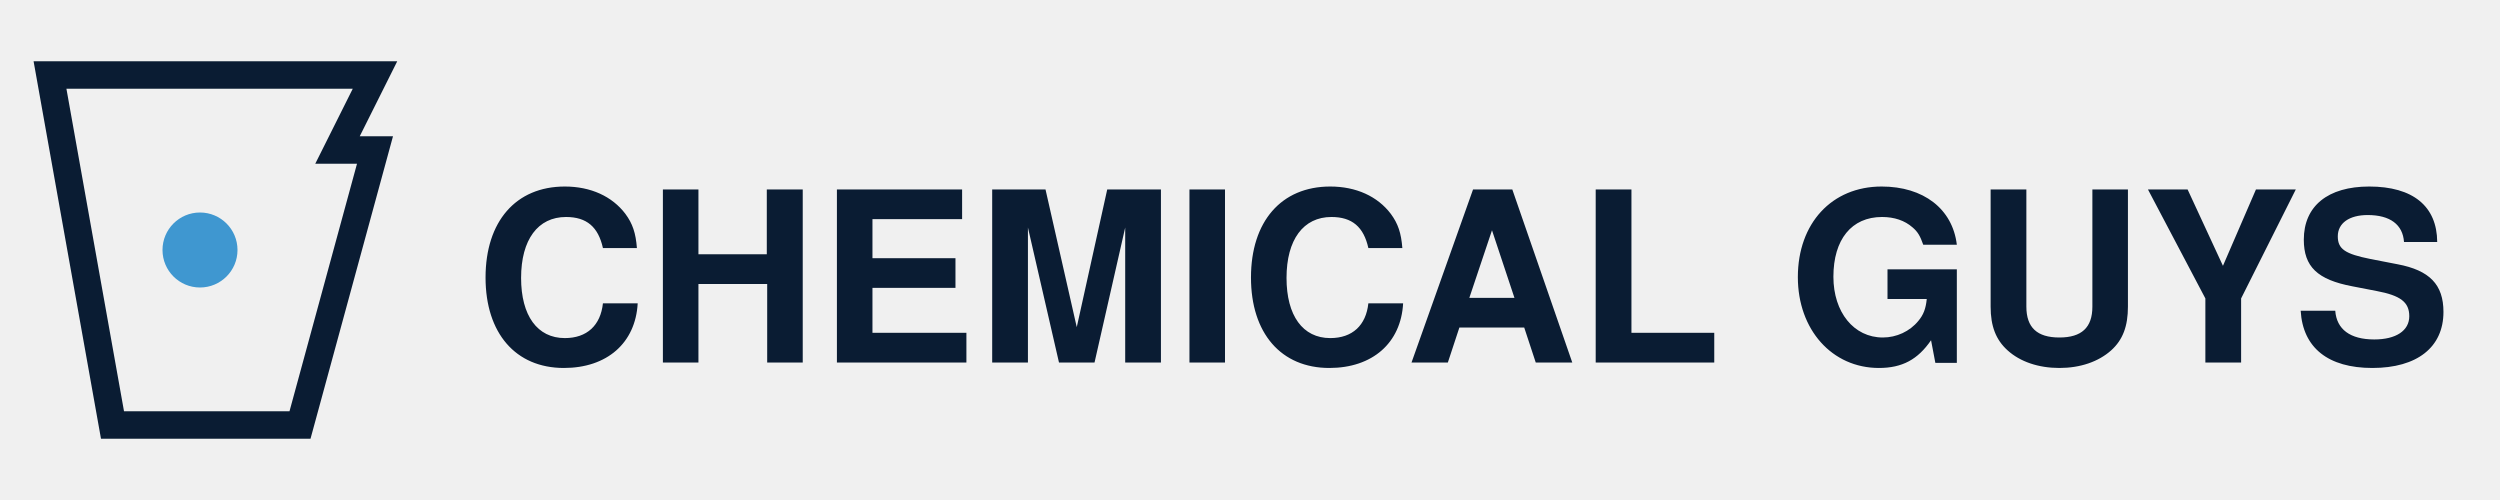
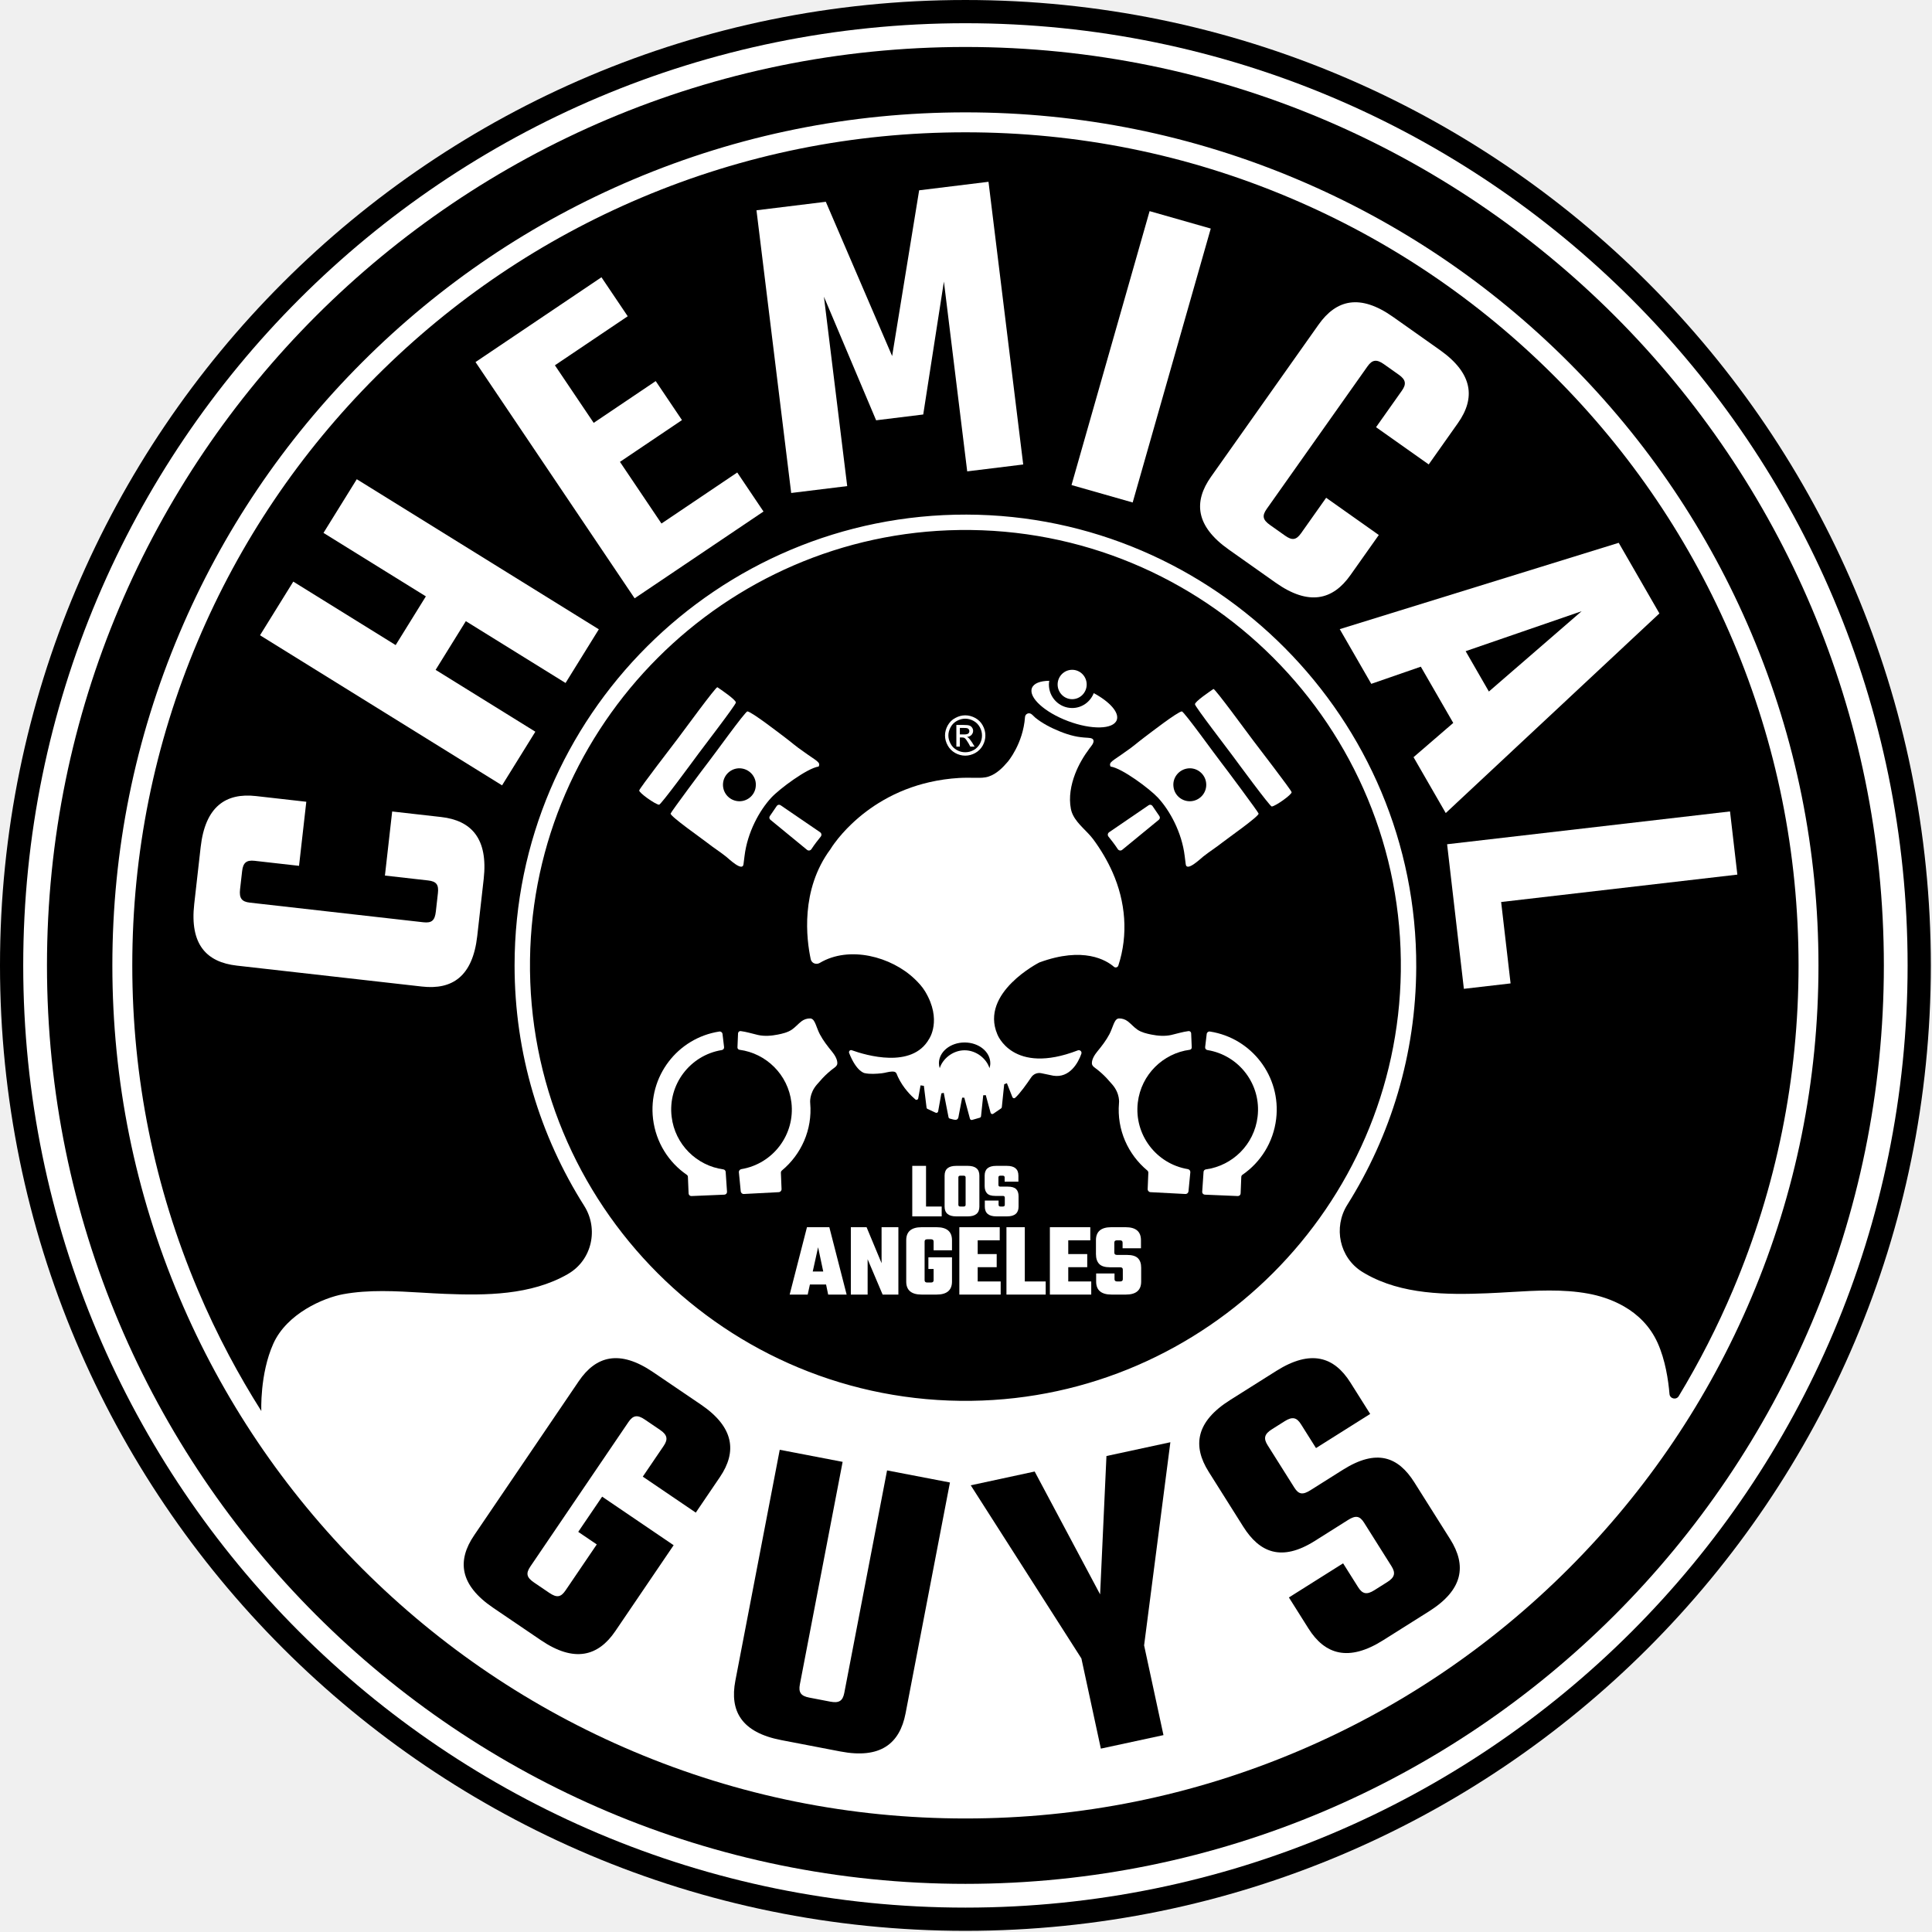
- <svg xmlns="http://www.w3.org/2000/svg" viewBox="0 0 200 40" width="200" height="40" role="img" aria-label="Chemical Guys">
-   <path d="M4 6 H30 L27 12 H30 L24 34 H9 Z" fill="none" stroke="#0a1c33" stroke-width="2.2" />
-   <circle cx="16" cy="20" r="3" fill="#3f97d0" />
-   <text x="38" y="29" font-family="'Helvetica Neue',Helvetica,Arial,'Liberation Sans',sans-serif" font-size="19" font-weight="800" fill="#0a1c33" textLength="158" lengthAdjust="spacingAndGlyphs" text-anchor="start">CHEMICAL GUYS</text>
+ <svg xmlns="http://www.w3.org/2000/svg" width="96px" height="96px" viewBox="0 0 96 96" version="1.1">
+   <g id="Style-Guide" stroke="none" stroke-width="1" fill="none" fill-rule="evenodd">
+     <g id="09.-Icons" transform="translate(-100, -294)">
+       <g id="Logos" transform="translate(86, 240)">
+         <g id="Logos/Primary/chemical-guys-logo" transform="translate(14, 54)">
+           <g id="Logo-Art-–-Update-2018-11-08">
+             <g>
+               <path d="M0,47.971 C0,74.465 21.477,95.942 47.971,95.942 C74.465,95.942 95.942,74.465 95.942,47.971 C95.942,21.477 74.465,7.6450512e-05 47.971,7.6450512e-05 C21.477,7.6450512e-05 0,21.477 0,47.971" id="Fill-1" fill="#000000" />
+               <path d="M1.154,47.971 C1.154,73.828 22.115,94.788 47.971,94.788 C73.828,94.788 94.788,73.828 94.788,47.971 C94.788,22.115 73.828,1.154 47.971,1.154 C22.115,1.154 1.154,22.115 1.154,47.971" id="Fill-3" fill="#FFFFFF" />
+               <path d="M2.334,47.971 C2.334,73.176 22.766,93.608 47.971,93.608 C73.176,93.608 93.608,73.176 93.608,47.971 C93.608,22.767 73.176,2.334 47.971,2.334 C22.766,2.334 2.334,22.767 2.334,47.971" id="Fill-5" fill="#000000" />
+               <path d="M82.366,66.726 C81.593,65.01 79.879,64.455 78.921,64.28 C77.654,64.046 76.317,64.126 75.025,64.203 C74.65,64.225 74.263,64.248 73.883,64.263 C71.911,64.342 69.656,64.337 67.833,63.284 C67.783,63.256 67.733,63.225 67.683,63.194 C66.556,62.489 66.24,60.99 66.947,59.865 C69.102,56.439 70.356,52.392 70.372,48.058 C70.42,35.72 60.366,25.6 48.027,25.57 C35.649,25.539 25.569,35.6 25.569,47.971 C25.569,52.359 26.838,56.455 29.027,59.914 C29.756,61.066 29.415,62.606 28.238,63.294 C28.231,63.298 28.224,63.302 28.217,63.307 C26.381,64.367 24.109,64.371 22.123,64.292 C21.74,64.277 21.35,64.254 20.973,64.231 C19.671,64.154 18.325,64.074 17.048,64.309 C16.084,64.486 14.254,65.263 13.578,66.773 C12.903,68.284 12.985,70.114 12.985,70.114 C12.416,69.215 11.881,68.295 11.382,67.355 C10.816,66.289 10.297,65.197 9.827,64.085 C7.668,58.981 6.573,53.56 6.573,47.971 C6.573,42.382 7.668,36.961 9.827,31.857 C11.912,26.928 14.897,22.501 18.699,18.699 C22.501,14.897 26.928,11.912 31.857,9.827 C36.961,7.668 42.382,6.574 47.971,6.574 C53.56,6.574 58.981,7.668 64.085,9.827 C69.014,11.912 73.441,14.897 77.244,18.699 C81.045,22.501 84.031,26.928 86.116,31.857 C88.274,36.961 89.369,42.382 89.369,47.971 C89.369,53.56 88.274,58.981 86.116,64.085 C85.34,65.919 84.437,67.684 83.416,69.373 C83.292,69.578 82.976,69.505 82.956,69.266 C82.899,68.585 82.751,67.58 82.366,66.726 M48.273,69.606 C36.104,69.773 26.169,59.838 26.336,47.669 C26.496,35.998 35.999,26.496 47.669,26.336 C59.839,26.169 69.773,36.104 69.606,48.273 C69.446,59.943 59.943,69.446 48.273,69.606 M87.028,31.472 C84.893,26.424 81.836,21.891 77.944,17.999 C74.051,14.106 69.518,11.05 64.47,8.915 C59.244,6.704 53.693,5.583 47.971,5.583 C42.249,5.583 36.698,6.704 31.472,8.915 C26.424,11.05 21.891,14.106 17.998,17.999 C14.106,21.891 11.05,26.424 8.915,31.472 C6.704,36.698 5.583,42.249 5.583,47.971 C5.583,53.693 6.704,59.244 8.915,64.47 C11.05,69.518 14.106,74.051 17.998,77.944 C21.891,81.836 26.424,84.893 31.472,87.027 C36.698,89.238 42.249,90.359 47.971,90.359 C53.693,90.359 59.244,89.238 64.47,87.027 C69.518,84.893 74.051,81.836 77.944,77.944 C81.836,74.051 84.893,69.518 87.028,64.47 C89.238,59.244 90.359,53.693 90.359,47.971 C90.359,42.249 89.238,36.698 87.028,31.472" id="Fill-7" fill="#FFFFFF" />
+               <path d="M31.94,73.373 L32.978,71.845 C33.203,71.514 33.161,71.297 32.793,71.047 L32.038,70.535 C31.67,70.285 31.454,70.326 31.229,70.658 L26.354,77.838 C26.116,78.188 26.17,78.385 26.539,78.636 L27.293,79.148 C27.662,79.398 27.866,79.375 28.103,79.025 L29.653,76.742 L28.732,76.117 L29.92,74.368 L33.473,76.781 L30.573,81.052 C29.723,82.304 28.536,82.627 26.879,81.502 L24.504,79.89 C22.828,78.752 22.709,77.542 23.559,76.29 L28.758,68.631 C29.608,67.379 30.778,67.043 32.453,68.181 L34.828,69.793 C36.485,70.918 36.623,72.141 35.773,73.393 L34.573,75.161 L31.94,73.373 Z" id="Fill-9" fill="#000000" />
+               <path d="M47.202,73.664 L44.997,85.137 C44.707,86.645 43.744,87.412 41.755,87.029 L38.827,86.466 C36.839,86.084 36.25,85.019 36.54,83.511 L38.745,72.039 L41.87,72.639 L39.745,83.697 C39.669,84.09 39.793,84.273 40.208,84.352 L41.257,84.554 C41.694,84.638 41.876,84.514 41.952,84.121 L44.078,73.064 L47.202,73.664 Z" id="Fill-11" fill="#000000" />
+               <polygon id="Fill-13" fill="#000000" points="56.85 81.757 57.812 86.217 54.701 86.888 53.734 82.407 48.236 73.804 51.412 73.119 54.664 79.224 54.979 72.349 58.155 71.664" />
+               <path d="M67.778,75.658 C67.564,75.319 67.361,75.289 66.985,75.526 L65.328,76.57 C63.671,77.614 62.584,77.141 61.778,75.861 L60.058,73.131 C59.251,71.851 59.412,70.645 61.125,69.566 L63.422,68.118 C65.135,67.039 66.292,67.415 67.099,68.695 L68.084,70.258 L65.391,71.954 L64.644,70.768 C64.431,70.429 64.216,70.38 63.839,70.617 L63.199,71.021 C62.823,71.258 62.774,71.473 62.987,71.811 L64.316,73.92 C64.529,74.259 64.732,74.289 65.109,74.052 L66.728,73.032 C68.404,71.976 69.474,72.38 70.28,73.66 L72.06,76.484 C72.878,77.783 72.717,78.989 71.004,80.069 L68.726,81.504 C67.013,82.584 65.837,82.22 65.018,80.921 L64.045,79.377 L66.738,77.681 L67.485,78.867 C67.699,79.206 67.913,79.255 68.29,79.017 L68.93,78.614 C69.307,78.377 69.355,78.162 69.142,77.823 L67.778,75.658 Z" id="Fill-15" fill="#000000" />
+               <polygon id="Fill-17" fill="#FFFFFF" points="46.014 59.952 46.792 59.952 46.792 60.441 45.33 60.441 45.33 57.931 46.014 57.931" />
+               <path d="M47.981,59.866 L47.981,58.505 C47.981,58.448 47.948,58.419 47.883,58.419 L47.719,58.419 C47.654,58.419 47.621,58.448 47.621,58.505 L47.621,59.866 C47.621,59.923 47.654,59.952 47.719,59.952 L47.883,59.952 C47.948,59.952 47.981,59.923 47.981,59.866 M47.512,57.931 L48.09,57.931 C48.473,57.931 48.665,58.092 48.665,58.415 L48.665,59.956 C48.665,60.279 48.473,60.441 48.09,60.441 L47.512,60.441 C47.129,60.441 46.937,60.279 46.937,59.956 L46.937,58.415 C46.937,58.092 47.129,57.931 47.512,57.931" id="Fill-19" fill="#FFFFFF" />
+               <path d="M49.928,59.866 L49.928,59.51 C49.928,59.453 49.895,59.424 49.83,59.424 L49.455,59.424 C49.262,59.424 49.125,59.382 49.046,59.297 C48.967,59.213 48.927,59.091 48.927,58.932 L48.927,58.415 C48.927,58.092 49.117,57.931 49.498,57.931 L50.033,57.931 C50.414,57.931 50.604,58.092 50.604,58.415 L50.604,58.716 L49.92,58.716 L49.92,58.505 C49.92,58.448 49.887,58.419 49.822,58.419 L49.709,58.419 C49.643,58.419 49.611,58.448 49.611,58.505 L49.611,58.877 C49.611,58.934 49.643,58.963 49.709,58.963 L50.076,58.963 C50.269,58.963 50.406,59.003 50.489,59.084 C50.571,59.165 50.612,59.283 50.612,59.44 L50.612,59.956 C50.612,60.279 50.421,60.441 50.041,60.441 L49.509,60.441 C49.126,60.441 48.935,60.279 48.935,59.956 L48.935,59.655 L49.619,59.655 L49.619,59.866 C49.619,59.923 49.651,59.952 49.717,59.952 L49.83,59.952 C49.895,59.952 49.928,59.923 49.928,59.866" id="Fill-21" fill="#FFFFFF" />
+               <path d="M40.385,63.18 L40.906,63.18 L40.651,61.975 L40.385,63.18 Z M41.151,64.327 L41.047,63.826 L40.244,63.826 L40.134,64.327 L39.238,64.327 L40.098,60.979 L41.209,60.979 L42.069,64.327 L41.151,64.327 Z" id="Fill-23" fill="#FFFFFF" />
+               <polygon id="Fill-25" fill="#FFFFFF" points="43.805 60.979 44.64 60.979 44.64 64.327 43.857 64.327 43.112 62.57 43.112 64.327 42.278 64.327 42.278 60.979 43.06 60.979 43.805 62.768" />
+               <path d="M47.304,62.126 L46.391,62.126 L46.391,61.694 C46.391,61.617 46.348,61.579 46.261,61.579 L46.073,61.579 C45.986,61.579 45.943,61.617 45.943,61.694 L45.943,63.612 C45.943,63.689 45.986,63.727 46.073,63.727 L46.261,63.727 C46.348,63.727 46.391,63.689 46.391,63.612 L46.391,63.055 L46.131,63.055 L46.131,62.476 L47.304,62.476 L47.304,63.68 C47.304,64.111 47.048,64.327 46.537,64.327 L45.797,64.327 C45.286,64.327 45.03,64.111 45.03,63.68 L45.03,61.626 C45.03,61.195 45.286,60.979 45.797,60.979 L46.537,60.979 C47.048,60.979 47.304,61.195 47.304,61.626 L47.304,62.126 Z" id="Fill-27" fill="#FFFFFF" />
+               <polygon id="Fill-29" fill="#FFFFFF" points="48.581 63.675 49.723 63.675 49.723 64.327 47.669 64.327 47.669 60.979 49.676 60.979 49.676 61.631 48.581 61.631 48.581 62.314 49.525 62.314 49.525 62.966 48.581 62.966" />
+               <polygon id="Fill-31" fill="#FFFFFF" points="50.922 63.675 51.96 63.675 51.96 64.327 50.01 64.327 50.01 60.979 50.922 60.979" />
+               <polygon id="Fill-33" fill="#FFFFFF" points="53.081 63.675 54.223 63.675 54.223 64.327 52.168 64.327 52.168 60.979 54.176 60.979 54.176 61.631 53.081 61.631 53.081 62.314 54.024 62.314 54.024 62.966 53.081 62.966" />
+               <path d="M55.792,63.56 L55.792,63.085 C55.792,63.009 55.748,62.971 55.661,62.971 L55.161,62.971 C54.904,62.971 54.722,62.915 54.616,62.802 C54.51,62.689 54.457,62.526 54.457,62.314 L54.457,61.626 C54.457,61.195 54.711,60.979 55.218,60.979 L55.933,60.979 C56.44,60.979 56.694,61.195 56.694,61.626 L56.694,62.027 L55.781,62.027 L55.781,61.745 C55.781,61.669 55.738,61.631 55.651,61.631 L55.5,61.631 C55.413,61.631 55.37,61.669 55.37,61.745 L55.37,62.241 C55.37,62.317 55.413,62.356 55.5,62.356 L55.99,62.356 C56.247,62.356 56.431,62.409 56.54,62.517 C56.65,62.625 56.704,62.783 56.704,62.992 L56.704,63.68 C56.704,64.111 56.45,64.327 55.943,64.327 L55.234,64.327 C54.723,64.327 54.467,64.111 54.467,63.68 L54.467,63.279 L55.38,63.279 L55.38,63.56 C55.38,63.637 55.423,63.675 55.51,63.675 L55.661,63.675 C55.748,63.675 55.792,63.637 55.792,63.56" id="Fill-35" fill="#FFFFFF" />
+               <path d="M47.695,36.494 L47.909,36.494 C48.007,36.494 48.075,36.478 48.115,36.448 C48.148,36.419 48.167,36.379 48.167,36.328 C48.167,36.297 48.159,36.27 48.14,36.243 C48.127,36.218 48.102,36.2 48.068,36.187 C48.038,36.176 47.978,36.171 47.893,36.171 L47.695,36.171 L47.695,36.494 Z M47.521,37.099 L47.521,36.023 L47.891,36.023 C48.022,36.023 48.111,36.031 48.167,36.052 C48.226,36.07 48.27,36.107 48.303,36.156 C48.336,36.205 48.354,36.259 48.354,36.314 C48.354,36.393 48.325,36.461 48.27,36.521 C48.214,36.578 48.137,36.61 48.045,36.618 C48.084,36.633 48.115,36.651 48.135,36.674 C48.179,36.717 48.231,36.788 48.299,36.889 L48.428,37.099 L48.215,37.099 L48.123,36.93 C48.045,36.797 47.983,36.712 47.937,36.678 C47.906,36.654 47.862,36.643 47.796,36.643 L47.695,36.643 L47.695,37.099 L47.521,37.099 Z M47.962,35.711 C47.819,35.711 47.685,35.747 47.55,35.819 C47.418,35.891 47.312,35.993 47.238,36.129 C47.164,36.264 47.124,36.401 47.124,36.546 C47.124,36.69 47.164,36.828 47.238,36.961 C47.308,37.095 47.414,37.199 47.547,37.271 C47.679,37.345 47.818,37.379 47.962,37.379 C48.109,37.379 48.243,37.345 48.379,37.271 C48.511,37.199 48.613,37.095 48.688,36.961 C48.762,36.828 48.795,36.69 48.795,36.546 C48.795,36.401 48.76,36.264 48.685,36.129 C48.608,35.993 48.506,35.891 48.372,35.819 C48.24,35.747 48.104,35.711 47.962,35.711 Z M47.962,35.544 C48.132,35.544 48.296,35.588 48.456,35.674 C48.613,35.759 48.742,35.882 48.83,36.044 C48.92,36.205 48.963,36.375 48.963,36.546 C48.963,36.717 48.92,36.885 48.831,37.045 C48.744,37.202 48.618,37.326 48.46,37.416 C48.301,37.502 48.135,37.548 47.962,37.548 C47.788,37.548 47.623,37.502 47.464,37.416 C47.305,37.326 47.181,37.202 47.093,37.045 C47.004,36.885 46.957,36.717 46.957,36.546 C46.957,36.375 47.004,36.205 47.093,36.044 C47.186,35.882 47.308,35.759 47.472,35.674 C47.631,35.588 47.795,35.544 47.962,35.544 Z" id="Fill-37" fill="#FFFFFF" />
+               <path d="M38.647,51.408 C38.334,51.471 37.982,51.499 37.662,51.427 C37.372,51.36 37.098,51.272 36.804,51.234 C36.737,51.226 36.676,51.279 36.673,51.347 L36.644,52.045 C36.642,52.105 36.686,52.155 36.745,52.163 C38.07,52.339 39.158,53.394 39.325,54.781 C39.515,56.378 38.411,57.831 36.84,58.093 C36.762,58.106 36.707,58.174 36.715,58.252 L36.807,59.196 C36.815,59.275 36.883,59.334 36.962,59.329 L38.695,59.238 C38.776,59.233 38.838,59.165 38.835,59.084 L38.802,58.276 C38.8,58.231 38.82,58.188 38.855,58.159 C39.809,57.366 40.373,56.138 40.259,54.817 C40.259,54.817 40.192,54.347 40.598,53.883 L40.754,53.708 C40.895,53.539 41.082,53.353 41.323,53.158 C41.422,53.076 41.598,52.989 41.606,52.847 C41.618,52.641 41.469,52.41 41.344,52.257 C41.121,51.985 40.903,51.706 40.738,51.393 C40.657,51.239 40.603,51.079 40.539,50.919 C40.491,50.801 40.416,50.611 40.263,50.606 C40.106,50.601 39.948,50.653 39.823,50.749 C39.655,50.878 39.518,51.046 39.341,51.165 C39.141,51.3 38.88,51.362 38.647,51.408" id="Fill-39" fill="#FFFFFF" />
+               <path d="M33.373,55.489 C33.179,53.889 34.29,52.433 35.865,52.177 C35.937,52.166 35.988,52.102 35.979,52.03 L35.901,51.376 C35.892,51.3 35.82,51.244 35.744,51.256 C33.663,51.577 32.197,53.493 32.45,55.599 C32.591,56.766 33.226,57.757 34.125,58.374 C34.159,58.398 34.181,58.435 34.182,58.477 L34.216,59.301 C34.219,59.376 34.282,59.434 34.357,59.431 L35.996,59.362 C36.072,59.358 36.13,59.293 36.125,59.217 L36.058,58.229 C36.053,58.165 36.004,58.115 35.941,58.106 C34.621,57.924 33.538,56.872 33.373,55.489" id="Fill-41" fill="#FFFFFF" />
+               <path d="M40.101,42.228 L38.279,40.733 C38.224,40.688 38.213,40.609 38.253,40.551 L38.597,40.047 C38.639,39.985 38.724,39.969 38.786,40.011 L40.75,41.353 C40.822,41.402 40.838,41.501 40.783,41.569 C40.665,41.714 40.468,41.963 40.321,42.191 C40.272,42.267 40.17,42.285 40.101,42.228" id="Fill-43" fill="#FFFFFF" />
+               <path d="M36.565,34.91 C36.58,34.777 35.789,34.244 35.645,34.147 C35.563,34.135 33.977,36.303 33.673,36.707 C33.475,36.974 31.775,39.172 31.762,39.278 C31.748,39.391 32.549,39.965 32.748,39.987 C32.836,39.999 34.498,37.731 34.696,37.463 C34.915,37.162 36.55,35.041 36.565,34.91" id="Fill-45" fill="#FFFFFF" />
+               <path d="M37.551,39.094 C37.503,39.54 37.095,39.861 36.646,39.808 C36.194,39.753 35.876,39.345 35.93,38.898 C35.982,38.451 36.392,38.127 36.837,38.182 C37.287,38.239 37.61,38.645 37.551,39.094 M39.895,37.324 C39.578,37.112 39.294,36.858 39.004,36.642 C38.748,36.45 37.362,35.375 37.139,35.349 C37.038,35.335 35.407,37.61 35.193,37.874 C34.998,38.12 33.328,40.362 33.322,40.427 C33.303,40.566 34.901,41.685 35.133,41.87 C35.457,42.126 35.754,42.307 36.076,42.563 C36.212,42.671 36.898,43.337 36.944,42.942 L36.996,42.531 C37.137,41.361 37.736,40.269 38.328,39.632 C38.732,39.198 40.108,38.169 40.677,38.09 C40.791,37.868 40.575,37.819 39.895,37.324" id="Fill-47" fill="#FFFFFF" />
+               <path d="M57.215,51.408 C57.528,51.471 57.88,51.499 58.2,51.427 C58.49,51.36 58.764,51.272 59.058,51.234 C59.125,51.226 59.186,51.279 59.188,51.347 L59.217,52.045 C59.22,52.105 59.176,52.155 59.117,52.163 C57.792,52.339 56.704,53.394 56.537,54.781 C56.347,56.378 57.451,57.831 59.022,58.093 C59.099,58.106 59.155,58.174 59.147,58.252 L59.055,59.196 C59.047,59.275 58.979,59.334 58.899,59.329 L57.167,59.238 C57.086,59.233 57.024,59.165 57.027,59.084 L57.06,58.276 C57.062,58.231 57.042,58.188 57.007,58.159 C56.053,57.366 55.489,56.138 55.602,54.817 C55.602,54.817 55.67,54.347 55.264,53.883 L55.108,53.708 C54.967,53.539 54.78,53.353 54.539,53.158 C54.44,53.076 54.264,52.989 54.256,52.847 C54.244,52.641 54.393,52.41 54.518,52.257 C54.741,51.985 54.959,51.706 55.124,51.393 C55.205,51.239 55.258,51.079 55.323,50.919 C55.371,50.801 55.446,50.611 55.598,50.606 C55.756,50.601 55.914,50.653 56.039,50.749 C56.207,50.878 56.344,51.046 56.521,51.165 C56.721,51.3 56.982,51.362 57.215,51.408" id="Fill-49" fill="#FFFFFF" />
+               <path d="M62.489,55.489 C62.683,53.889 61.572,52.433 59.997,52.177 C59.925,52.166 59.874,52.102 59.883,52.03 L59.961,51.376 C59.97,51.3 60.042,51.244 60.118,51.256 C62.199,51.577 63.665,53.493 63.412,55.599 C63.271,56.766 62.636,57.757 61.737,58.374 C61.703,58.398 61.681,58.435 61.679,58.477 L61.646,59.301 C61.643,59.376 61.58,59.434 61.505,59.431 L59.866,59.362 C59.79,59.358 59.731,59.293 59.737,59.217 L59.804,58.229 C59.808,58.165 59.857,58.115 59.92,58.106 C61.241,57.924 62.324,56.872 62.489,55.489" id="Fill-51" fill="#FFFFFF" />
+               <path d="M55.761,42.228 L57.583,40.733 C57.638,40.688 57.649,40.609 57.609,40.551 L57.265,40.047 C57.223,39.985 57.138,39.969 57.076,40.011 L55.112,41.353 C55.04,41.402 55.024,41.501 55.079,41.569 C55.197,41.714 55.393,41.963 55.541,42.191 C55.59,42.267 55.692,42.285 55.761,42.228" id="Fill-53" fill="#FFFFFF" />
+               <path d="M59.377,34.997 C59.362,34.864 60.153,34.332 60.297,34.234 C60.379,34.222 61.965,36.39 62.269,36.794 C62.467,37.062 64.167,39.26 64.18,39.365 C64.194,39.479 63.393,40.053 63.194,40.075 C63.106,40.086 61.445,37.818 61.246,37.551 C61.027,37.25 59.392,35.128 59.377,34.997" id="Fill-55" fill="#FFFFFF" />
+               <path d="M59.216,39.808 C58.767,39.861 58.359,39.54 58.31,39.094 C58.251,38.645 58.575,38.239 59.025,38.182 C59.47,38.127 59.88,38.451 59.932,38.898 C59.986,39.345 59.668,39.753 59.216,39.808 M60.669,37.874 C60.455,37.61 58.823,35.335 58.723,35.349 C58.499,35.375 57.114,36.45 56.857,36.642 C56.568,36.858 56.284,37.112 55.967,37.324 C55.287,37.819 55.071,37.868 55.185,38.09 C55.754,38.169 57.129,39.198 57.534,39.632 C58.126,40.269 58.725,41.361 58.866,42.531 L58.918,42.942 C58.963,43.337 59.649,42.671 59.786,42.563 C60.108,42.307 60.405,42.126 60.729,41.87 C60.961,41.685 62.558,40.566 62.539,40.427 C62.534,40.362 60.864,38.12 60.669,37.874" id="Fill-57" fill="#FFFFFF" />
+               <path d="M52.553,34.012 C52.553,34.415 52.877,34.742 53.275,34.742 C53.674,34.742 53.997,34.415 53.997,34.012 C53.997,33.609 53.674,33.282 53.275,33.282 C52.877,33.282 52.553,33.609 52.553,34.012" id="Fill-59" fill="#FFFFFF" />
+               <path d="M54.348,34.441 C54.179,34.874 53.764,35.181 53.275,35.181 C52.636,35.181 52.119,34.658 52.119,34.012 C52.119,33.949 52.128,33.888 52.137,33.828 C51.686,33.833 51.362,33.955 51.274,34.193 C51.102,34.66 51.907,35.394 53.072,35.832 C54.236,36.27 55.32,36.246 55.491,35.779 C55.628,35.406 55.14,34.867 54.348,34.441" id="Fill-61" fill="#FFFFFF" />
+               <path d="M49.167,53.078 C49.03,52.626 48.531,52.188 47.931,52.188 C47.331,52.188 46.832,52.626 46.695,53.078 C46.672,52.999 46.655,52.918 46.655,52.833 C46.655,52.262 47.226,51.8 47.931,51.8 C48.635,51.8 49.207,52.262 49.207,52.833 C49.207,52.918 49.19,52.999 49.167,53.078 M55.278,43.334 C55.023,42.76 54.7,42.218 54.328,41.712 C54.028,41.306 53.559,40.973 53.328,40.522 C53.275,40.42 53.235,40.311 53.212,40.194 C53.099,39.617 53.213,39.001 53.421,38.458 C53.596,38.001 53.848,37.573 54.141,37.182 C54.215,37.084 54.364,36.924 54.334,36.789 C54.317,36.71 54.238,36.683 54.166,36.672 C54.03,36.652 53.889,36.655 53.752,36.635 C53.746,36.634 53.739,36.635 53.733,36.634 C53.251,36.582 52.782,36.407 52.344,36.206 C52.123,36.104 51.908,35.987 51.704,35.852 C51.616,35.793 51.529,35.73 51.446,35.663 C51.376,35.607 51.307,35.516 51.231,35.471 C51.105,35.398 50.943,35.478 50.932,35.631 C50.837,36.955 50.08,37.845 50.079,37.846 C49.819,38.152 49.519,38.453 49.13,38.584 C48.92,38.655 48.711,38.651 48.492,38.649 C48.211,38.647 47.931,38.64 47.65,38.657 C47.159,38.687 46.67,38.755 46.191,38.865 C45.377,39.05 44.592,39.356 43.87,39.775 C43.306,40.102 42.781,40.496 42.31,40.947 C42.002,41.242 41.714,41.561 41.462,41.904 C41.393,41.999 41.324,42.094 41.265,42.195 C39.76,44.22 40.074,46.678 40.284,47.66 C40.327,47.863 40.555,47.953 40.734,47.847 C42.195,46.976 44.283,47.526 45.455,48.65 C45.645,48.832 45.831,49.035 45.968,49.262 C46.828,50.689 46.161,51.633 46.161,51.633 C45.313,53.116 43.031,52.439 42.324,52.185 C42.239,52.154 42.161,52.241 42.194,52.326 C42.565,53.268 42.968,53.324 42.968,53.324 C43.242,53.381 43.534,53.359 43.81,53.331 C43.983,53.313 44.15,53.25 44.325,53.245 C44.551,53.24 44.535,53.333 44.618,53.51 C44.88,54.07 45.286,54.462 45.484,54.631 C45.536,54.675 45.614,54.645 45.626,54.578 L45.742,53.931 L45.907,53.955 L46.04,55.035 C46.044,55.066 46.063,55.092 46.091,55.104 L46.493,55.29 C46.545,55.314 46.606,55.282 46.616,55.225 L46.776,54.329 L46.895,54.303 L47.132,55.515 C47.139,55.55 47.166,55.577 47.201,55.584 C47.294,55.603 47.437,55.664 47.527,55.636 C47.628,55.605 47.628,55.483 47.645,55.397 C47.668,55.276 47.691,55.154 47.715,55.033 C47.746,54.869 47.777,54.706 47.809,54.543 L47.915,54.543 L48.196,55.587 C48.209,55.634 48.258,55.662 48.305,55.648 L48.684,55.539 C48.718,55.529 48.743,55.499 48.747,55.464 L48.856,54.424 L48.983,54.418 L49.222,55.293 C49.238,55.351 49.306,55.377 49.356,55.342 L49.742,55.077 C49.764,55.063 49.777,55.039 49.78,55.014 L49.898,53.874 L50.032,53.823 L50.305,54.514 C50.328,54.571 50.399,54.59 50.444,54.549 C50.674,54.347 51.026,53.851 51.242,53.53 C51.351,53.369 51.545,53.288 51.736,53.326 C52.02,53.382 52.337,53.451 52.337,53.451 C53.148,53.579 53.577,52.812 53.732,52.36 C53.77,52.251 53.662,52.152 53.555,52.193 C50.308,53.444 49.555,51.389 49.555,51.389 C48.681,49.324 51.644,47.824 51.644,47.824 C53.843,47.014 54.977,47.715 55.352,48.04 C55.424,48.102 55.539,48.069 55.569,47.979 C56.073,46.442 55.931,44.803 55.278,43.334" id="Fill-63" fill="#FFFFFF" />
+               <path d="M14.859,43.023 L12.648,42.773 C12.25,42.728 12.078,42.865 12.031,43.285 L11.928,44.192 C11.878,44.634 12.015,44.806 12.413,44.851 L21.037,45.827 C21.457,45.874 21.607,45.735 21.657,45.292 L21.759,44.386 C21.807,43.966 21.692,43.796 21.272,43.749 L19.127,43.506 L19.487,40.322 L21.919,40.597 C23.423,40.767 24.261,41.668 24.034,43.68 L23.714,46.511 C23.486,48.523 22.47,49.191 20.966,49.021 L11.768,47.981 C10.264,47.811 9.423,46.932 9.651,44.919 L9.971,42.089 C10.199,40.077 11.218,39.386 12.721,39.556 L15.22,39.839 L14.859,43.023 Z" id="Fill-65" fill="#FFFFFF" />
+               <polygon id="Fill-67" fill="#FFFFFF" points="17.728 23.812 29.755 31.27 28.102 33.937 23.147 30.865 21.646 33.285 26.601 36.358 24.947 39.024 12.92 31.566 14.573 28.9 19.66 32.054 21.161 29.633 16.074 26.479" />
+               <polygon id="Fill-69" fill="#FFFFFF" points="36.633 23.478 37.938 25.417 31.534 29.73 23.628 17.991 29.886 13.777 31.191 15.715 27.573 18.151 29.5 21.012 32.582 18.936 33.887 20.874 30.805 22.95 32.868 26.014" />
+               <polygon id="Fill-71" fill="#FFFFFF" points="43.534 20.884 40.941 14.745 42.097 24.154 39.314 24.496 37.589 10.449 41.034 10.026 44.33 17.692 45.672 9.456 49.118 9.033 50.843 23.08 48.06 23.422 46.902 13.991 45.875 20.596" />
+               <polygon id="Fill-73" fill="#FFFFFF" points="60.162 11.357 56.282 24.968 53.243 24.102 57.123 10.491" />
+               <path d="M68.375,21.227 L69.66,19.41 C69.891,19.083 69.854,18.866 69.508,18.622 L68.764,18.095 C68.4,17.838 68.183,17.875 67.952,18.202 L62.942,25.289 C62.698,25.634 62.748,25.833 63.111,26.09 L63.856,26.617 C64.201,26.861 64.406,26.841 64.65,26.496 L65.896,24.734 L68.512,26.584 L67.099,28.582 C66.226,29.818 65.032,30.119 63.379,28.949 L61.053,27.305 C59.399,26.136 59.303,24.923 60.176,23.688 L65.52,16.129 C66.394,14.894 67.569,14.58 69.223,15.749 L71.549,17.393 C73.202,18.562 73.317,19.788 72.443,21.024 L70.992,23.077 L68.375,21.227 Z" id="Fill-75" fill="#FFFFFF" />
+               <path d="M73.982,34.362 L78.591,30.371 L72.827,32.357 L73.982,34.362 Z M72.211,35.922 L70.6,33.127 L68.138,33.98 L66.571,31.262 L80.433,26.972 L82.455,30.481 L71.838,40.4 L70.238,37.624 L72.211,35.922 Z" id="Fill-77" fill="#FFFFFF" />
+               <polygon id="Fill-79" fill="#FFFFFF" points="75.06 48.865 72.739 49.134 71.906 41.95 85.964 40.32 86.328 43.459 74.591 44.82" />
+             </g>
+           </g>
+         </g>
+       </g>
+     </g>
+   </g>
</svg>
